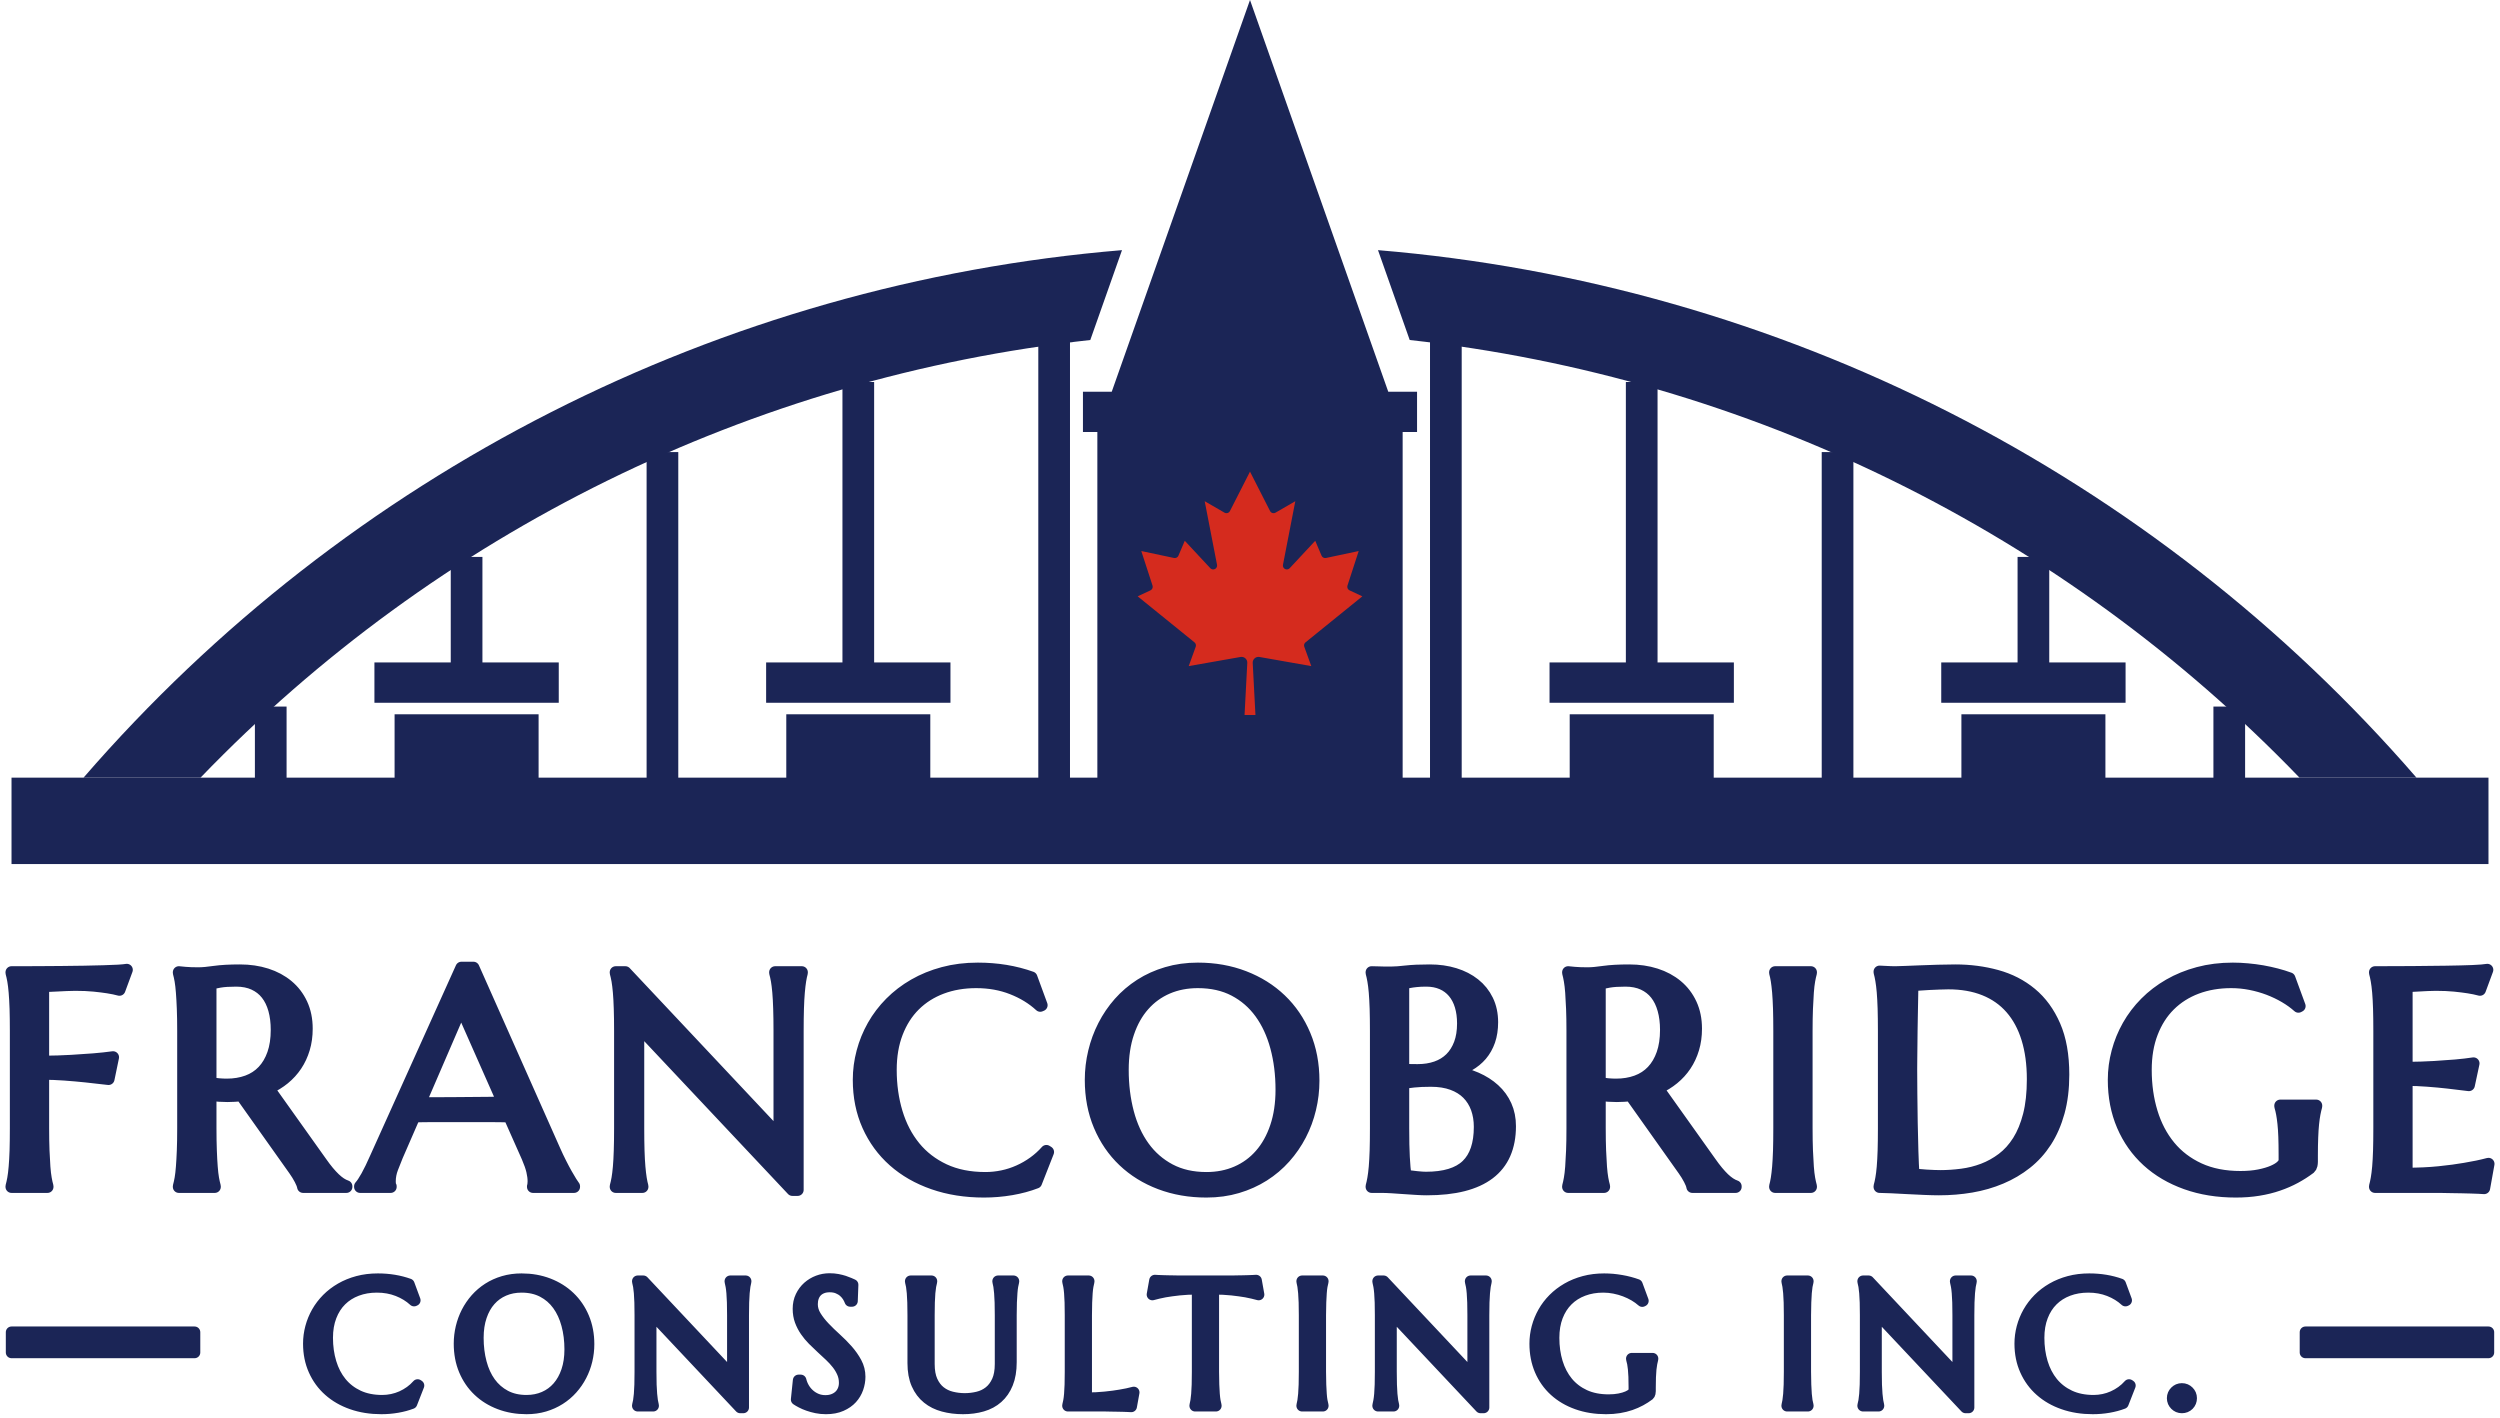
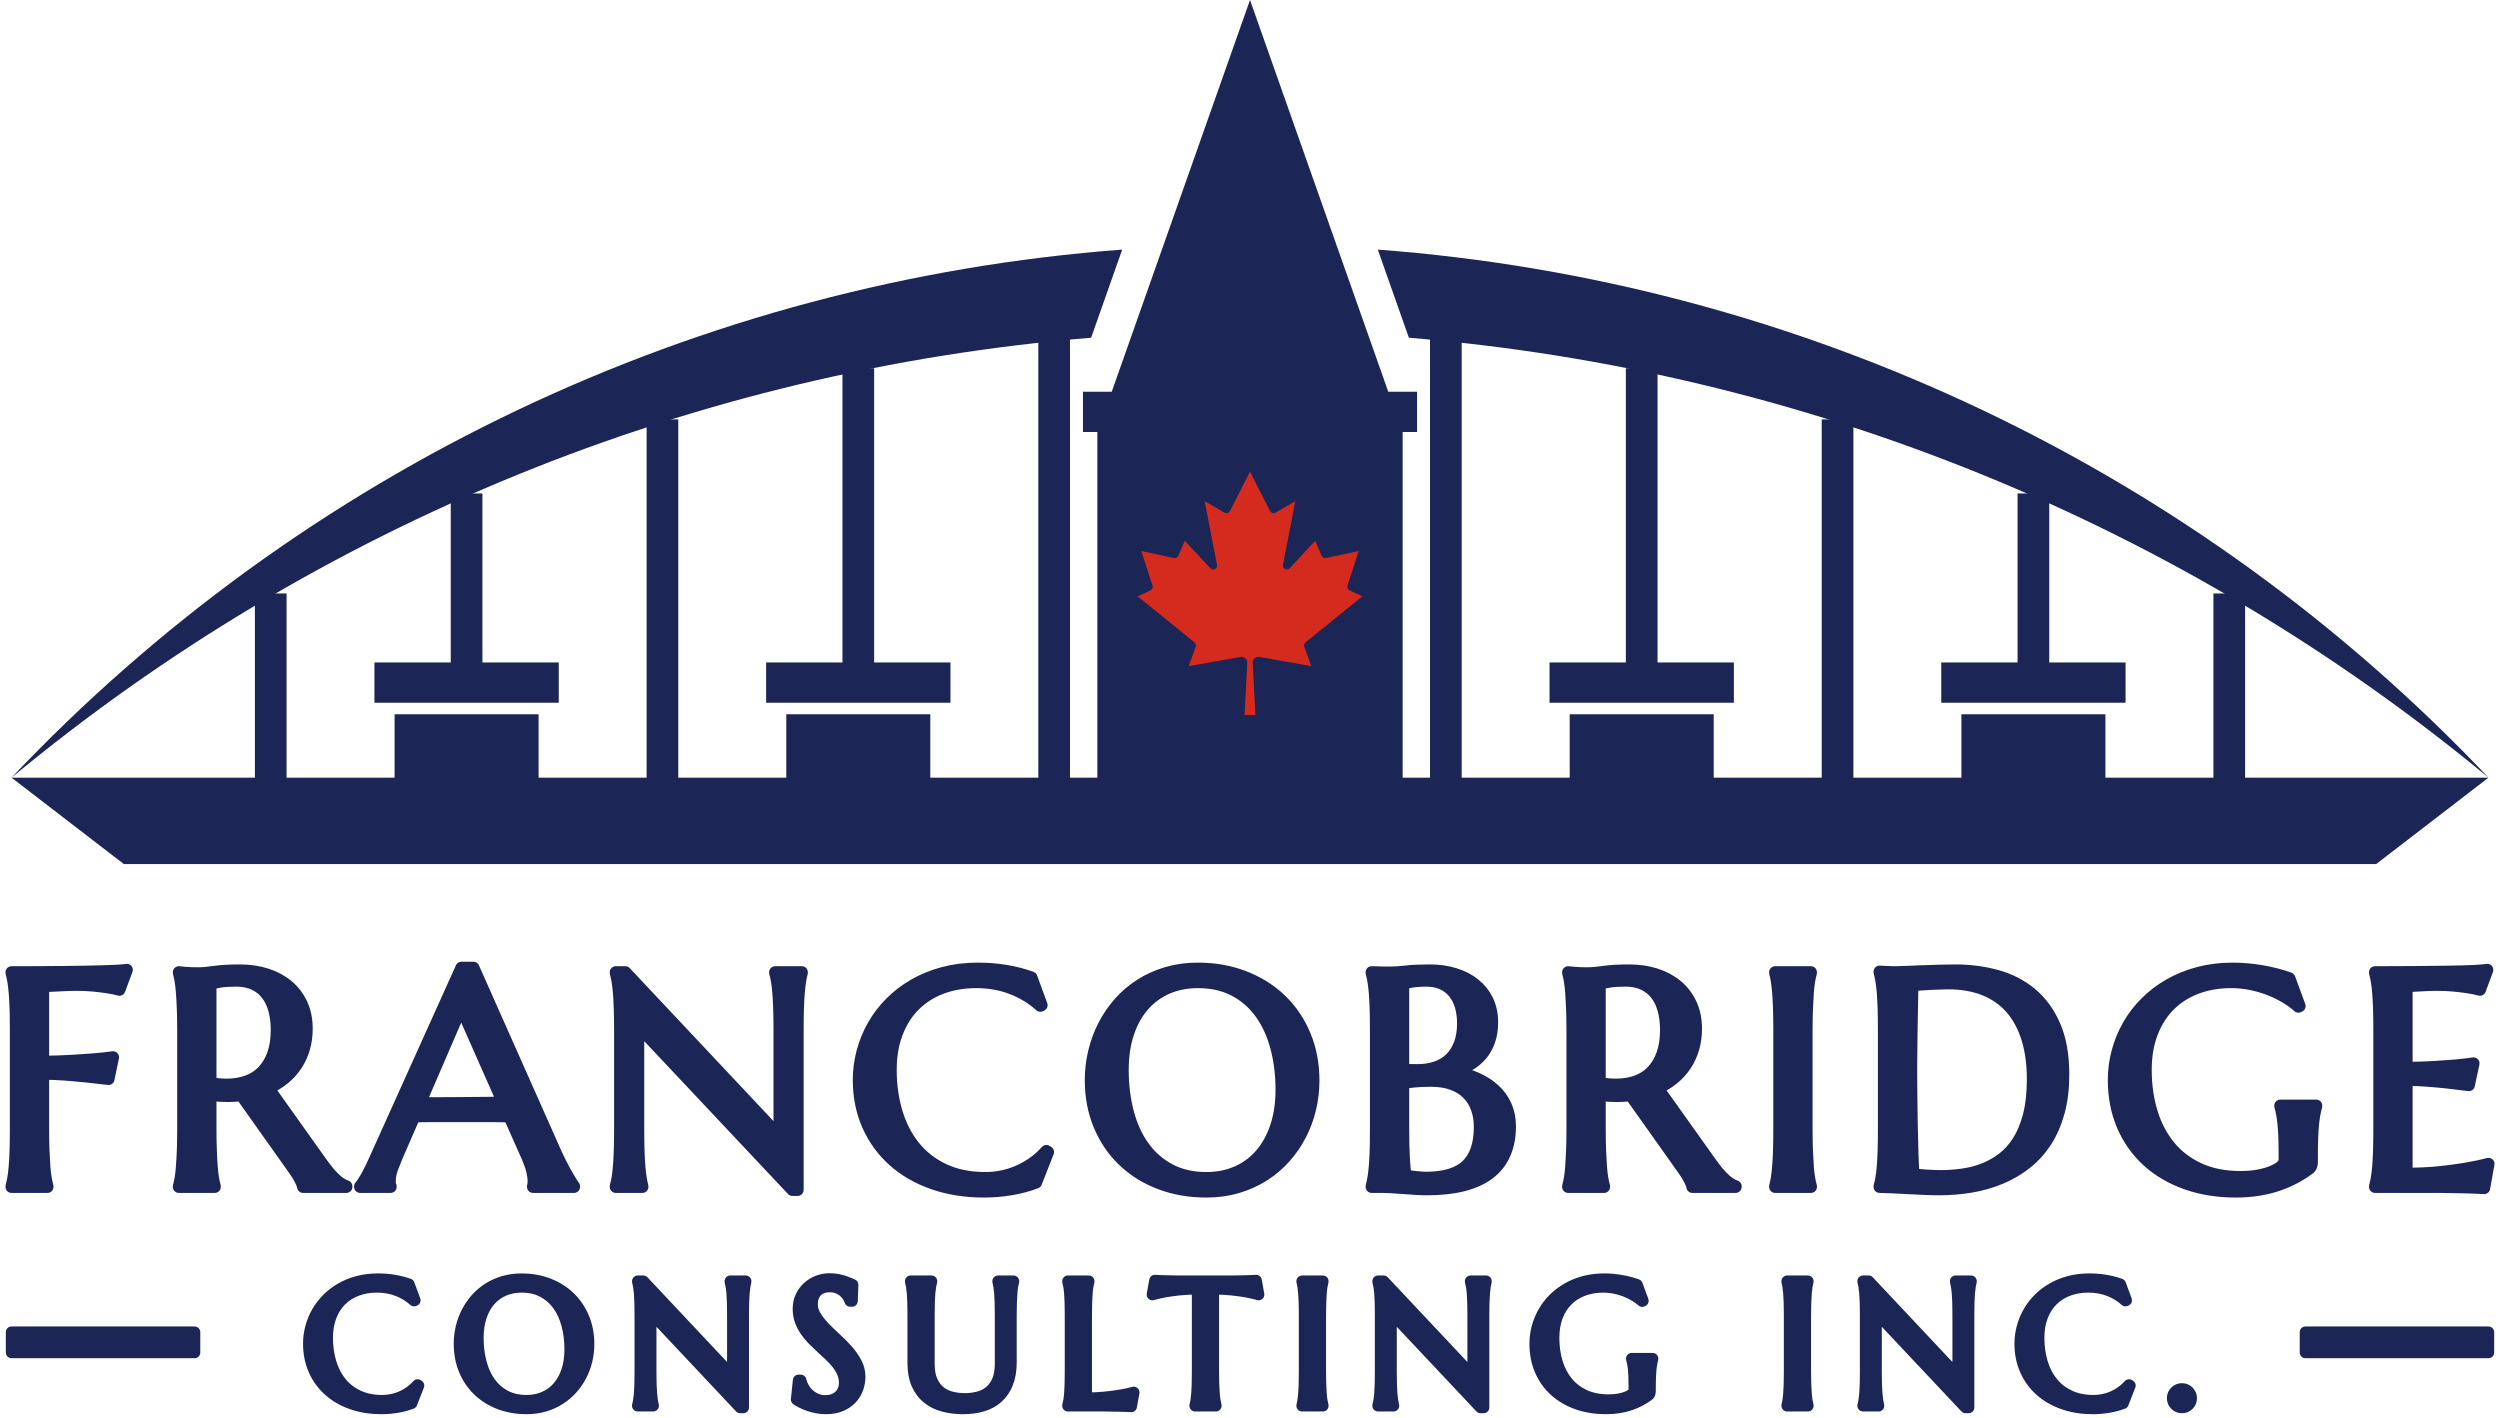
<svg xmlns="http://www.w3.org/2000/svg" viewBox="66 150 868 492.09" width="868" height="492.09" role="img" aria-label="FrancoBridge Consulting Inc.">
-   <path fill="#1B2556" d="M905 420A535.81 535.81 0 0 0 544.44 236.85L555.45 268.05A505.81 505.81 0 0 1 864.38 420ZM95 420A535.81 535.81 0 0 1 455.56 236.85L444.55 268.05A505.81 505.81 0 0 0 135.62 420Z" />
-   <path fill="#1B2556" d="M426.5 268.59H437.5V420.5H426.5ZM562.5 268.59H573.5V420.5H562.5ZM358.5 282.63H369.5V380.5H358.5ZM630.5 282.63H641.5V380.5H630.5ZM290.5 306.96H301.5V420.5H290.5ZM698.5 306.96H709.5V420.5H698.5ZM222.5 343.36H233.5V380.5H222.5ZM766.5 343.36H777.5V380.5H766.5ZM154.5 395.32H165.5V420.5H154.5ZM834.5 395.32H845.5V420.5H834.5ZM70 420H930V450H70ZM339 398H389V420.5H339ZM332 380H396V394H332ZM611 398H661V420.5H611ZM604 380H668V394H604ZM203 398H253V420.5H203ZM196 380H260V394H196ZM747 398H797V420.5H747ZM740 380H804V394H740Z" />
+   <path fill="#1B2556" d="M930 420A592.23 592.23 0 0 0 544.37 236.66L555.17 267.26A673.95 673.95 0 0 1 930 420ZM70 420A592.23 592.23 0 0 1 455.63 236.66L444.83 267.26A673.95 673.95 0 0 0 70 420Z" />
+   <path fill="#1B2556" d="M426.5 267.44H437.5V420.5H426.5ZM562.5 267.44H573.5V420.5H562.5ZM358.5 277.86H369.5V380.5H358.5ZM630.5 277.86H641.5V380.5H630.5ZM290.5 295.62H301.5V420.5H290.5ZM698.5 295.62H709.5V420.5H698.5ZM222.5 321.33H233.5V380.5H222.5ZM766.5 321.33H777.5V380.5H766.5ZM154.5 356.05H165.5V420.5H154.5ZM834.5 356.05H845.5V420.5H834.5ZM70 420H930L891 450H109ZM339 398H389V420.5H339ZM332 380H396V394H332ZM611 398H661V420.5H611ZM604 380H668V394H604ZM203 398H253V420.5H203ZM196 380H260V394H196ZM747 398H797V420.5H747ZM740 380H804V394H740Z" />
  <path fill="#1B2556" d="M447 420.5V300H442V286H452L500 150L548 286H558V300H553V420.5Z" />
  <path fill="#D52B1E" d="M498.11 398.25L499.06 380.15A1.99 1.99 0 0 0 496.73 378.1L478.72 381.27L481.15 374.56A1.36 1.36 0 0 0 480.73 373.03L461 357.05L465.45 354.97A1.36 1.36 0 0 0 466.16 353.32L462.26 341.32L473.62 343.73A1.36 1.36 0 0 0 475.15 342.94L477.35 337.76L486.22 347.28A1.36 1.36 0 0 0 488.55 346.08L484.27 324.02L491.13 327.99A1.36 1.36 0 0 0 493.04 327.42L500 313.75L506.96 327.42A1.36 1.36 0 0 0 508.87 327.99L515.73 324.02L511.45 346.08A1.36 1.36 0 0 0 513.78 347.28L522.65 337.76L524.85 342.94A1.36 1.36 0 0 0 526.38 343.73L537.74 341.32L533.84 353.32A1.36 1.36 0 0 0 534.55 354.97L539 357.05L519.27 373.03A1.36 1.36 0 0 0 518.85 374.56L521.28 381.27L503.27 378.1A1.99 1.99 0 0 0 500.94 380.15L501.89 398.25Z" />
  <path fill="#1B2556" stroke="#1B2556" stroke-width="4.18" stroke-linejoin="round" d="M80.97 541.77 Q80.97 546.19 81.1 549.49 Q81.23 552.79 81.41 555.18 Q81.59 557.57 81.88 559.18 Q82.16 560.79 82.48 561.88 V562.09 H70 V561.88 Q70.31 560.79 70.6 559.18 Q70.89 557.57 71.09 555.18 Q71.3 552.79 71.41 549.49 Q71.51 546.19 71.51 541.77 V507.93 Q71.51 503.52 71.41 500.22 Q71.3 496.92 71.09 494.5 Q70.89 492.08 70.6 490.47 Q70.31 488.86 70 487.77 V487.56 Q74.32 487.56 78.73 487.54 Q83.15 487.51 87.31 487.48 Q91.47 487.46 95.21 487.38 Q98.95 487.3 101.97 487.22 Q104.98 487.15 107.06 487.02 Q109.14 486.89 110.02 486.73 L107.47 493.64 Q105.76 493.17 103.47 492.81 Q101.5 492.5 98.66 492.21 Q95.83 491.93 92.14 491.93 Q90.89 491.93 89.02 492.01 Q87.15 492.08 85.33 492.19 Q83.26 492.29 80.97 492.39 V518.64 Q86.32 518.59 90.79 518.33 Q95.26 518.07 98.48 517.81 Q102.22 517.5 105.24 517.08 L103.68 524.62 Q99.78 524.15 95.78 523.73 Q92.35 523.37 88.4 523.08 Q84.45 522.8 80.97 522.8 ZM139.07 541.77 Q139.07 546.19 139.2 549.49 Q139.32 552.79 139.51 555.18 Q139.69 557.57 139.97 559.18 Q140.26 560.79 140.57 561.88 V562.09 H128.1 V561.88 Q128.41 560.79 128.7 559.18 Q128.98 557.57 129.16 555.18 Q129.35 552.79 129.48 549.51 Q129.61 546.24 129.61 541.77 V507.93 Q129.61 503.52 129.48 500.22 Q129.35 496.92 129.16 494.53 Q128.98 492.14 128.7 490.5 Q128.41 488.86 128.1 487.77 V487.56 L130.28 487.77 Q131.27 487.87 132.49 487.9 Q133.71 487.93 135.01 487.93 Q137.04 487.93 140.49 487.43 Q143.95 486.94 149.3 486.94 Q154.29 486.94 158.53 488.29 Q162.76 489.64 165.88 492.24 Q169 494.84 170.74 498.61 Q172.48 502.37 172.48 507.16 Q172.48 510.9 171.52 514.09 Q170.56 517.29 168.82 519.89 Q167.08 522.49 164.64 524.49 Q162.19 526.49 159.18 527.84 L177.42 553.46 Q178.77 555.39 179.94 556.79 Q181.11 558.19 182.18 559.21 Q183.24 560.22 184.23 560.87 Q185.22 561.52 186.26 561.88 V562.09 H171.24 Q171.08 561.1 170.22 559.47 Q169.36 557.83 168.22 556.22 L149.82 530.28 Q148.63 530.39 147.43 530.46 Q146.24 530.54 144.99 530.54 Q143.53 530.54 142.05 530.44 Q140.57 530.33 139.07 530.07 ZM139.07 526.02 Q140.47 526.33 141.92 526.46 Q143.38 526.59 144.73 526.59 Q148.63 526.59 151.85 525.42 Q155.07 524.25 157.33 521.86 Q159.59 519.47 160.84 515.91 Q162.09 512.35 162.09 507.57 Q162.09 503.67 161.21 500.5 Q160.32 497.33 158.58 495.12 Q156.84 492.91 154.19 491.69 Q151.54 490.47 148 490.47 Q144.42 490.47 142.29 490.84 Q140.16 491.2 139.07 491.62 ZM251.06 562.09 V561.88 Q251.16 561.62 251.21 561.1 Q251.27 560.58 251.27 560.17 Q251.27 558.56 250.82 556.61 Q250.38 554.66 249.13 551.75 L242.85 537.61 Q239.94 537.51 235.1 537.51 Q230.27 537.51 224.66 537.51 Q220.55 537.51 216.73 537.51 Q212.91 537.51 209.84 537.61 L203.87 551.33 Q203.09 553.25 202.2 555.54 Q201.32 557.83 201.32 560.17 Q201.32 560.84 201.42 561.28 Q201.53 561.73 201.63 561.88 V562.09 H191.03 V561.88 Q191.96 560.89 193.37 558.37 Q194.77 555.85 196.43 552.06 L226.21 486 H230.37 L258.59 549.51 Q259.58 551.75 260.65 553.85 Q261.71 555.96 262.65 557.62 Q263.58 559.28 264.31 560.43 Q265.04 561.57 265.3 561.88 V562.09 ZM217.38 533.04 Q220.39 533.04 223.56 533.01 Q226.73 532.99 229.77 532.96 Q232.81 532.93 235.62 532.91 Q238.43 532.88 240.71 532.83 L226.11 499.83 L211.77 533.04 ZM283.12 487.56 336.65 544.52 V507.93 Q336.65 503.52 336.54 500.22 Q336.44 496.92 336.23 494.5 Q336.02 492.08 335.74 490.47 Q335.45 488.86 335.14 487.77 V487.56 H344.39 V487.77 Q344.08 488.86 343.82 490.47 Q343.56 492.08 343.35 494.5 Q343.14 496.92 343.04 500.22 Q342.94 503.52 342.94 507.93 V563.13 H341.12 L287.59 506.22 V541.77 Q287.59 546.19 287.69 549.49 Q287.79 552.79 288 555.18 Q288.21 557.57 288.47 559.18 Q288.73 560.79 289.04 561.88 V562.09 H279.79 V561.88 Q280.1 560.79 280.39 559.18 Q280.67 557.57 280.88 555.18 Q281.09 552.79 281.19 549.49 Q281.3 546.19 281.3 541.77 V507.93 Q281.3 503.52 281.19 500.22 Q281.09 496.92 280.88 494.5 Q280.67 492.08 280.39 490.47 Q280.1 488.86 279.79 487.77 V487.56 ZM427.64 499 427.18 499.2 Q423.12 495.46 417.43 493.23 Q411.74 490.99 404.93 490.99 Q398.38 490.99 392.93 493.04 Q387.47 495.1 383.54 499 Q379.62 502.89 377.44 508.56 Q375.25 514.22 375.25 521.45 Q375.25 529.4 377.33 536.29 Q379.41 543.17 383.52 548.21 Q387.62 553.25 393.78 556.14 Q399.94 559.02 408.15 559.02 Q411.12 559.02 414.08 558.4 Q417.04 557.78 419.77 556.55 Q422.5 555.33 424.91 553.59 Q427.33 551.85 429.31 549.62 L429.88 549.98 L425.72 560.58 Q421.82 562.09 417.12 562.9 Q412.42 563.7 407.63 563.7 Q398.02 563.7 390.04 560.92 Q382.06 558.14 376.32 553.05 Q370.58 547.95 367.38 540.81 Q364.18 533.66 364.18 524.93 Q364.18 519.99 365.46 515.21 Q366.73 510.43 369.17 506.12 Q371.62 501.8 375.2 498.19 Q378.79 494.58 383.39 491.93 Q387.99 489.28 393.52 487.8 Q399.06 486.31 405.5 486.31 Q415.53 486.31 424.11 489.38 ZM481.89 486.31 Q490.57 486.31 497.93 489.15 Q505.28 491.98 510.63 497.1 Q515.99 502.22 519 509.39 Q522.02 516.56 522.02 525.24 Q522.02 530.18 520.87 534.96 Q519.73 539.74 517.52 544 Q515.31 548.27 512.09 551.88 Q508.87 555.49 504.74 558.11 Q500.6 560.74 495.61 562.22 Q490.63 563.7 484.86 563.7 Q476.18 563.7 468.82 560.92 Q461.47 558.14 456.12 553.05 Q450.76 547.95 447.75 540.81 Q444.73 533.66 444.73 524.93 Q444.73 519.99 445.88 515.21 Q447.02 510.43 449.23 506.12 Q451.44 501.8 454.63 498.19 Q457.83 494.58 461.96 491.93 Q466.09 489.28 471.11 487.8 Q476.12 486.31 481.89 486.31 ZM484.86 559.02 Q490.63 559.02 495.41 556.94 Q500.19 554.87 503.64 550.92 Q507.1 546.97 509.02 541.28 Q510.95 535.58 510.95 528.36 Q510.95 520.36 509.1 513.52 Q507.26 506.69 503.62 501.67 Q499.98 496.66 494.55 493.82 Q489.12 490.99 481.89 490.99 Q476.12 490.99 471.34 493.04 Q466.56 495.1 463.11 499 Q459.65 502.89 457.73 508.56 Q455.8 514.22 455.8 521.45 Q455.8 529.4 457.62 536.29 Q459.44 543.17 463.08 548.21 Q466.72 553.25 472.17 556.14 Q477.63 559.02 484.86 559.02 ZM543.73 507.93 Q543.73 503.52 543.63 500.22 Q543.52 496.92 543.32 494.5 Q543.11 492.08 542.82 490.47 Q542.54 488.86 542.23 487.77 V487.56 Q543.26 487.61 544.41 487.61 Q545.4 487.67 546.62 487.67 Q547.84 487.67 549.14 487.67 Q551.01 487.67 554.21 487.3 Q557.4 486.94 562.44 486.94 Q567.12 486.94 571.07 488.16 Q575.02 489.38 577.9 491.67 Q580.79 493.95 582.43 497.31 Q584.06 500.66 584.06 504.92 Q584.06 508.51 583.08 511.34 Q582.09 514.17 580.3 516.28 Q578.5 518.38 575.98 519.81 Q573.46 521.24 570.45 522.07 Q574.86 522.75 578.5 524.33 Q582.14 525.92 584.76 528.31 Q587.39 530.7 588.82 533.89 Q590.25 537.09 590.25 540.99 Q590.25 551.96 583.02 557.44 Q575.8 562.92 561.4 562.92 Q559.84 562.92 557.77 562.79 Q555.69 562.66 553.53 562.51 Q551.37 562.35 549.29 562.22 Q547.21 562.09 545.66 562.09 H542.23 V561.88 Q542.54 560.79 542.82 559.18 Q543.11 557.57 543.32 555.18 Q543.52 552.79 543.63 549.49 Q543.73 546.19 543.73 541.77 ZM562.81 525.24 Q559.27 525.24 556.88 525.5 Q554.49 525.76 553.19 526.02 V541.77 Q553.19 547.85 553.4 551.8 Q553.61 555.75 553.97 558.24 Q555.95 558.5 557.92 558.71 Q559.9 558.92 561.09 558.92 Q570.81 558.92 575.31 554.58 Q579.8 550.24 579.8 541.25 Q579.8 537.71 578.74 534.78 Q577.67 531.84 575.57 529.71 Q573.46 527.58 570.26 526.41 Q567.07 525.24 562.81 525.24 ZM553.19 521.34 Q554.65 521.5 555.79 521.53 Q556.93 521.55 558.23 521.55 Q561.77 521.55 564.68 520.54 Q567.59 519.52 569.64 517.5 Q571.69 515.47 572.84 512.43 Q573.98 509.39 573.98 505.34 Q573.98 501.96 573.15 499.2 Q572.32 496.45 570.68 494.5 Q569.04 492.55 566.65 491.51 Q564.26 490.47 561.2 490.47 Q559.22 490.47 557.74 490.63 Q556.26 490.78 555.22 490.99 Q554.02 491.2 553.19 491.51 ZM621.42 541.77 Q621.42 546.19 621.55 549.49 Q621.68 552.79 621.86 555.18 Q622.05 557.57 622.33 559.18 Q622.62 560.79 622.93 561.88 V562.09 H610.46 V561.88 Q610.77 560.79 611.05 559.18 Q611.34 557.57 611.52 555.18 Q611.7 552.79 611.83 549.51 Q611.96 546.24 611.96 541.77 V507.93 Q611.96 503.52 611.83 500.22 Q611.7 496.92 611.52 494.53 Q611.34 492.14 611.05 490.5 Q610.77 488.86 610.46 487.77 V487.56 L612.64 487.77 Q613.63 487.87 614.85 487.9 Q616.07 487.93 617.37 487.93 Q619.4 487.93 622.85 487.43 Q626.31 486.94 631.66 486.94 Q636.65 486.94 640.89 488.29 Q645.12 489.64 648.24 492.24 Q651.36 494.84 653.1 498.61 Q654.84 502.37 654.84 507.16 Q654.84 510.9 653.88 514.09 Q652.92 517.29 651.18 519.89 Q649.44 522.49 646.99 524.49 Q644.55 526.49 641.54 527.84 L659.78 553.46 Q661.13 555.39 662.3 556.79 Q663.47 558.19 664.53 559.21 Q665.6 560.22 666.59 560.87 Q667.57 561.52 668.61 561.88 V562.09 H653.59 Q653.44 561.1 652.58 559.47 Q651.72 557.83 650.58 556.22 L632.18 530.28 Q630.99 530.39 629.79 530.46 Q628.6 530.54 627.35 530.54 Q625.89 530.54 624.41 530.44 Q622.93 530.33 621.42 530.07 ZM621.42 526.02 Q622.83 526.33 624.28 526.46 Q625.74 526.59 627.09 526.59 Q630.99 526.59 634.21 525.42 Q637.43 524.25 639.69 521.86 Q641.95 519.47 643.2 515.91 Q644.45 512.35 644.45 507.57 Q644.45 503.67 643.56 500.5 Q642.68 497.33 640.94 495.12 Q639.2 492.91 636.55 491.69 Q633.9 490.47 630.36 490.47 Q626.78 490.47 624.65 490.84 Q622.51 491.2 621.42 491.62 ZM682.33 561.88 Q682.64 560.79 682.9 559.18 Q683.16 557.57 683.37 555.18 Q683.57 552.79 683.68 549.49 Q683.78 546.19 683.78 541.77 V507.93 Q683.78 503.52 683.68 500.22 Q683.57 496.92 683.37 494.5 Q683.16 492.08 682.9 490.47 Q682.64 488.86 682.33 487.77 V487.56 H694.75 V487.77 Q694.44 488.86 694.15 490.47 Q693.86 492.08 693.68 494.5 Q693.5 496.92 693.37 500.22 Q693.24 503.52 693.24 507.93 V541.77 Q693.24 546.19 693.37 549.49 Q693.5 552.79 693.68 555.18 Q693.86 557.57 694.15 559.18 Q694.44 560.79 694.75 561.88 V562.09 H682.33 ZM729.98 492.03 Q729.87 497.85 729.77 503.31 Q729.72 505.65 729.69 508.09 Q729.67 510.53 729.64 512.9 Q729.61 515.26 729.59 517.42 Q729.56 519.58 729.56 521.24 Q729.56 524.72 729.61 529.66 Q729.67 534.6 729.74 539.79 Q729.82 544.99 729.98 549.77 Q730.13 554.55 730.34 557.72 Q731.07 557.83 732.29 557.96 Q733.51 558.09 734.86 558.17 Q736.21 558.24 737.51 558.3 Q738.81 558.35 739.7 558.35 Q743.33 558.35 747.15 557.85 Q750.97 557.36 754.53 556.01 Q758.09 554.66 761.24 552.29 Q764.38 549.93 766.75 546.19 Q769.11 542.44 770.46 537.17 Q771.81 531.89 771.81 524.72 Q771.81 516.77 769.89 510.56 Q767.97 504.35 764.25 500.09 Q760.54 495.83 755.05 493.62 Q749.57 491.41 742.45 491.41 Q741.05 491.41 739.28 491.49 Q737.51 491.56 735.77 491.64 Q734.03 491.72 732.5 491.85 Q730.96 491.98 729.98 492.03 ZM718.59 487.35 Q719.79 487.41 720.83 487.46 Q721.71 487.51 722.65 487.54 Q723.58 487.56 724.16 487.56 Q725.14 487.56 727.46 487.46 Q729.77 487.35 732.73 487.25 Q735.69 487.15 738.89 487.04 Q742.09 486.94 744.89 486.94 Q752.43 486.94 759.24 488.81 Q766.05 490.68 771.19 494.94 Q776.34 499.2 779.35 506.12 Q782.37 513.03 782.37 523.11 Q782.37 530.33 780.78 536.1 Q779.19 541.87 776.34 546.29 Q773.48 550.71 769.5 553.85 Q765.53 557 760.72 559.02 Q755.91 561.05 750.45 561.99 Q745 562.92 739.18 562.92 Q737.1 562.92 734.16 562.79 Q731.22 562.66 728.26 562.51 Q725.3 562.35 722.67 562.22 Q720.05 562.09 718.59 562.09 V561.88 Q718.91 560.79 719.19 559.18 Q719.48 557.57 719.69 555.18 Q719.89 552.79 720 549.49 Q720.1 546.19 720.1 541.77 V507.93 Q720.1 503.52 720 500.16 Q719.89 496.81 719.69 494.4 Q719.48 491.98 719.19 490.32 Q718.91 488.65 718.59 487.56 ZM868.68 553.36 Q868.68 553.93 868.55 554.55 Q868.42 555.18 867.96 555.59 Q865.62 557.36 862.89 558.84 Q860.16 560.32 856.99 561.41 Q853.82 562.51 850.15 563.1 Q846.49 563.7 842.28 563.7 Q832.82 563.7 825.03 560.92 Q817.23 558.14 811.64 553.05 Q806.06 547.95 802.99 540.81 Q799.92 533.66 799.92 524.93 Q799.92 519.99 801.2 515.21 Q802.47 510.43 804.91 506.12 Q807.36 501.8 810.94 498.19 Q814.53 494.58 819.13 491.93 Q823.73 489.28 829.26 487.8 Q834.8 486.31 841.24 486.31 Q843.74 486.31 846.33 486.55 Q848.93 486.78 851.48 487.22 Q854.03 487.67 856.39 488.29 Q858.76 488.91 860.89 489.69 L864.42 499.31 L864.01 499.52 Q861.98 497.7 859.33 496.14 Q856.68 494.58 853.66 493.43 Q850.65 492.29 847.35 491.64 Q844.05 490.99 840.67 490.99 Q834.12 490.99 828.66 493.04 Q823.21 495.1 819.28 499 Q815.36 502.89 813.18 508.56 Q810.99 514.22 810.99 521.45 Q810.99 529.4 813.07 536.21 Q815.15 543.02 819.26 548.01 Q823.36 552.99 829.52 555.83 Q835.68 558.66 843.89 558.66 Q847.53 558.66 850.39 558.09 Q853.25 557.52 855.22 556.66 Q857.2 555.8 858.21 554.79 Q859.22 553.77 859.22 552.94 V550.92 Q859.22 547.28 859.12 544.63 Q859.02 541.98 858.81 540.03 Q858.6 538.08 858.34 536.68 Q858.08 535.27 857.72 534.08 V533.87 H870.19 V534.08 Q869.88 535.17 869.59 536.65 Q869.31 538.13 869.1 540.16 Q868.89 542.18 868.79 544.91 Q868.68 547.64 868.68 551.23 ZM890.61 487.56 Q897.1 487.56 903.52 487.51 Q909.94 487.46 915.29 487.38 Q920.65 487.3 924.44 487.15 Q928.23 486.99 929.59 486.73 L927.04 493.64 Q925.32 493.17 923.04 492.81 Q921.06 492.5 918.23 492.21 Q915.4 491.93 911.71 491.93 Q910.46 491.93 908.72 492.01 Q906.98 492.08 905.37 492.19 Q903.5 492.29 901.57 492.39 V520.77 Q906.93 520.72 911.24 520.46 Q915.55 520.2 918.57 519.94 Q922.1 519.63 924.8 519.21 L923.19 526.75 Q919.61 526.28 915.87 525.87 Q912.64 525.5 908.85 525.22 Q905.06 524.93 901.57 524.93 V557.52 Q907.71 557.52 912.85 557 Q918 556.48 921.84 555.8 Q926.31 555.07 930 554.09 L928.49 562.51 Q927.87 562.45 926.62 562.4 Q925.38 562.35 923.84 562.3 Q922.31 562.25 920.62 562.22 Q918.93 562.19 917.42 562.17 Q915.92 562.14 914.75 562.12 Q913.58 562.09 913.06 562.09 H890.61 V561.88 Q890.92 560.79 891.2 559.18 Q891.49 557.57 891.7 555.18 Q891.91 552.79 892.01 549.49 Q892.11 546.19 892.11 541.77 V507.93 Q892.11 503.52 892.01 500.22 Q891.91 496.92 891.7 494.5 Q891.49 492.08 891.2 490.47 Q890.92 488.86 890.61 487.77 V487.56 Z" />
  <path fill="#1B2556" stroke="#1B2556" stroke-width="3.96" stroke-linejoin="round" d="M70 612.54H133.56V619.59H70ZM866.44 612.54H930V619.59H866.44ZM210.04 601.47 209.76 601.59 Q207.41 599.42 204.11 598.12 Q200.8 596.82 196.85 596.82 Q193.05 596.82 189.89 598.02 Q186.72 599.21 184.44 601.47 Q182.16 603.73 180.9 607.02 Q179.63 610.31 179.63 614.5 Q179.63 619.12 180.84 623.11 Q182.04 627.11 184.43 630.04 Q186.81 632.96 190.38 634.64 Q193.96 636.31 198.72 636.31 Q200.44 636.31 202.16 635.95 Q203.88 635.59 205.47 634.88 Q207.05 634.17 208.45 633.16 Q209.85 632.15 211 630.85 L211.33 631.06 L208.92 637.22 Q206.66 638.09 203.93 638.56 Q201.2 639.03 198.42 639.03 Q192.84 639.03 188.21 637.41 Q183.58 635.8 180.25 632.84 Q176.91 629.89 175.06 625.74 Q173.2 621.59 173.2 616.52 Q173.2 613.66 173.94 610.88 Q174.68 608.11 176.1 605.6 Q177.52 603.1 179.6 601 Q181.68 598.91 184.35 597.37 Q187.02 595.83 190.23 594.97 Q193.44 594.11 197.19 594.11 Q203.01 594.11 207.98 595.89 ZM247.08 594.11 Q252.12 594.11 256.39 595.75 Q260.66 597.4 263.76 600.37 Q266.87 603.34 268.62 607.5 Q270.37 611.67 270.37 616.7 Q270.37 619.57 269.71 622.34 Q269.04 625.12 267.76 627.59 Q266.48 630.07 264.61 632.16 Q262.74 634.26 260.34 635.78 Q257.94 637.31 255.05 638.17 Q252.15 639.03 248.8 639.03 Q243.77 639.03 239.5 637.41 Q235.23 635.8 232.12 632.84 Q229.01 629.89 227.26 625.74 Q225.52 621.59 225.52 616.52 Q225.52 613.66 226.18 610.88 Q226.84 608.11 228.12 605.6 Q229.41 603.1 231.26 601 Q233.12 598.91 235.51 597.37 Q237.91 595.83 240.82 594.97 Q243.73 594.11 247.08 594.11 ZM248.8 636.31 Q252.15 636.31 254.93 635.1 Q257.7 633.9 259.71 631.6 Q261.71 629.31 262.83 626.01 Q263.95 622.71 263.95 618.51 Q263.95 613.87 262.87 609.9 Q261.8 605.93 259.69 603.02 Q257.58 600.11 254.43 598.47 Q251.28 596.82 247.08 596.82 Q243.73 596.82 240.96 598.02 Q238.18 599.21 236.18 601.47 Q234.17 603.73 233.06 607.02 Q231.94 610.31 231.94 614.5 Q231.94 619.12 233 623.11 Q234.05 627.11 236.16 630.04 Q238.28 632.96 241.44 634.64 Q244.61 636.31 248.8 636.31 ZM289.35 594.83 320.42 627.89 V606.66 Q320.42 604.09 320.36 602.18 Q320.3 600.26 320.18 598.86 Q320.06 597.46 319.89 596.52 Q319.73 595.59 319.55 594.95 V594.83 H324.91 V594.95 Q324.73 595.59 324.58 596.52 Q324.43 597.46 324.31 598.86 Q324.19 600.26 324.13 602.18 Q324.07 604.09 324.07 606.66 V638.69 H323.01 L291.94 605.66 V626.3 Q291.94 628.86 292 630.77 Q292.06 632.69 292.19 634.08 Q292.31 635.47 292.46 636.4 Q292.61 637.34 292.79 637.97 V638.09 H287.42 V637.97 Q287.6 637.34 287.77 636.4 Q287.93 635.47 288.05 634.08 Q288.17 632.69 288.23 630.77 Q288.29 628.86 288.29 626.3 V606.66 Q288.29 604.09 288.23 602.18 Q288.17 600.26 288.05 598.86 Q287.93 597.46 287.77 596.52 Q287.6 595.59 287.42 594.95 V594.83 ZM361.84 601.71 H361.18 Q360.94 601.02 360.41 600.14 Q359.88 599.27 359.02 598.5 Q358.16 597.73 356.94 597.22 Q355.72 596.7 354.06 596.7 Q352.58 596.7 351.43 597.16 Q350.29 597.61 349.52 598.42 Q348.75 599.24 348.36 600.35 Q347.97 601.47 347.97 602.83 Q347.97 605 349.19 606.97 Q350.41 608.95 352.25 610.88 Q354.09 612.81 356.23 614.74 Q358.37 616.67 360.21 618.75 Q362.05 620.84 363.27 623.11 Q364.5 625.39 364.5 628.01 Q364.5 629.98 363.82 631.95 Q363.14 633.93 361.72 635.5 Q360.3 637.06 358.07 638.04 Q355.84 639.03 352.76 639.03 Q351.04 639.03 349.49 638.71 Q347.94 638.39 346.62 637.92 Q345.31 637.46 344.27 636.91 Q343.23 636.37 342.57 635.92 L343.26 629.25 H344.01 Q344.35 630.67 345.1 631.95 Q345.85 633.23 346.96 634.21 Q348.06 635.19 349.47 635.78 Q350.89 636.37 352.58 636.37 Q354.12 636.37 355.34 635.9 Q356.56 635.44 357.44 634.61 Q358.31 633.78 358.78 632.63 Q359.25 631.48 359.25 630.13 Q359.25 628.23 358.55 626.61 Q357.86 625 356.73 623.55 Q355.6 622.1 354.16 620.74 Q352.73 619.39 351.22 618.01 Q349.72 616.64 348.28 615.19 Q346.85 613.75 345.72 612.1 Q344.59 610.46 343.89 608.57 Q343.2 606.69 343.2 604.43 Q343.2 602.04 344.12 600.13 Q345.04 598.21 346.56 596.85 Q348.09 595.5 350.02 594.77 Q351.95 594.05 354 594.05 Q355.51 594.05 356.77 594.29 Q358.04 594.53 359.05 594.86 Q360.06 595.19 360.82 595.53 Q361.57 595.86 362.05 596.07 ZM413.37 606.66 Q413.37 604.09 413.31 602.18 Q413.25 600.26 413.13 598.86 Q413.01 597.46 412.86 596.52 Q412.71 595.59 412.52 594.95 V594.83 H417.89 V594.95 Q417.71 595.59 417.55 596.52 Q417.38 597.46 417.28 598.86 Q417.17 600.26 417.09 602.18 Q417.02 604.09 417.02 606.66 V622.95 Q417.02 627.26 415.78 630.31 Q414.55 633.35 412.34 635.3 Q410.14 637.25 407.06 638.14 Q403.99 639.03 400.34 639.03 Q396.69 639.03 393.54 638.18 Q390.38 637.34 388.05 635.45 Q385.71 633.57 384.38 630.56 Q383.05 627.56 383.05 623.25 V606.66 Q383.05 604.09 382.99 602.18 Q382.93 600.26 382.81 598.86 Q382.69 597.46 382.53 596.52 Q382.36 595.59 382.18 594.95 V594.83 H389.42 V594.95 Q389.24 595.59 389.07 596.52 Q388.91 597.46 388.78 598.86 Q388.66 600.26 388.6 602.18 Q388.54 604.09 388.54 606.66 V623.58 Q388.54 627.17 389.61 629.51 Q390.68 631.85 392.43 633.22 Q394.18 634.59 396.42 635.13 Q398.65 635.68 400.97 635.68 Q403.29 635.68 405.53 635.13 Q407.76 634.59 409.49 633.22 Q411.23 631.85 412.3 629.51 Q413.37 627.17 413.37 623.58 ZM443.15 635.44 Q446.71 635.44 449.69 635.13 Q452.68 634.83 454.91 634.44 Q457.51 634.02 459.65 633.44 L458.77 638.33 Q458.41 638.3 457.69 638.27 Q456.96 638.24 456.07 638.21 Q455.18 638.18 454.2 638.17 Q453.22 638.15 452.35 638.14 Q451.47 638.12 450.79 638.11 Q450.12 638.09 449.81 638.09 H436.78 V637.97 Q436.96 637.34 437.13 636.4 Q437.3 635.47 437.42 634.08 Q437.54 632.69 437.6 630.77 Q437.66 628.86 437.66 626.3 V606.66 Q437.66 604.09 437.6 602.18 Q437.54 600.26 437.42 598.86 Q437.3 597.46 437.13 596.52 Q436.96 595.59 436.78 594.95 V594.83 H444.02 V594.95 Q443.84 595.59 443.68 596.52 Q443.51 597.46 443.4 598.86 Q443.3 600.26 443.22 602.18 Q443.15 604.09 443.15 606.66 ZM481.79 597.49 Q478.23 597.49 475.37 597.8 Q472.5 598.12 470.42 598.48 Q468.01 598.94 466.11 599.48 L466.98 594.59 Q467.34 594.62 468.07 594.65 Q468.79 594.68 469.68 594.71 Q470.57 594.74 471.55 594.76 Q472.53 594.77 473.41 594.79 Q474.28 594.8 474.96 594.82 Q475.64 594.83 475.94 594.83 H493.17 Q493.47 594.83 494.15 594.82 Q494.83 594.8 495.7 594.79 Q496.57 594.77 497.56 594.76 Q498.54 594.74 499.43 594.71 Q500.32 594.68 501.04 594.65 Q501.76 594.62 502.13 594.59 L503 599.48 Q501.07 598.94 498.66 598.48 Q496.57 598.12 493.71 597.8 Q490.84 597.49 487.28 597.49 V626.3 Q487.28 628.86 487.36 630.77 Q487.43 632.69 487.54 634.08 Q487.65 635.47 487.81 636.4 Q487.98 637.34 488.16 637.97 V638.09 H480.95 V637.97 Q481.13 637.34 481.28 636.4 Q481.43 635.47 481.55 634.08 Q481.67 632.69 481.73 630.77 Q481.79 628.86 481.79 626.3 ZM518.09 637.97 Q518.27 637.34 518.42 636.4 Q518.57 635.47 518.69 634.08 Q518.81 632.69 518.87 630.77 Q518.93 628.86 518.93 626.3 V606.66 Q518.93 604.09 518.87 602.18 Q518.81 600.26 518.69 598.86 Q518.57 597.46 518.42 596.52 Q518.27 595.59 518.09 594.95 V594.83 H525.3 V594.95 Q525.12 595.59 524.95 596.52 Q524.78 597.46 524.68 598.86 Q524.57 600.26 524.5 602.18 Q524.42 604.09 524.42 606.66 V626.3 Q524.42 628.86 524.5 630.77 Q524.57 632.69 524.68 634.08 Q524.78 635.47 524.95 636.4 Q525.12 637.34 525.3 637.97 V638.09 H518.09 ZM546.39 594.83 577.46 627.89 V606.66 Q577.46 604.09 577.4 602.18 Q577.34 600.26 577.22 598.86 Q577.1 597.46 576.93 596.52 Q576.76 595.59 576.58 594.95 V594.83 H581.95 V594.95 Q581.77 595.59 581.62 596.52 Q581.47 597.46 581.35 598.86 Q581.23 600.26 581.17 602.18 Q581.11 604.09 581.11 606.66 V638.69 H580.05 L548.98 605.66 V626.3 Q548.98 628.86 549.04 630.77 Q549.1 632.69 549.22 634.08 Q549.34 635.47 549.49 636.4 Q549.65 637.34 549.83 637.97 V638.09 H544.46 V637.97 Q544.64 637.34 544.8 636.4 Q544.97 635.47 545.09 634.08 Q545.21 632.69 545.27 630.77 Q545.33 628.86 545.33 626.3 V606.66 Q545.33 604.09 545.27 602.18 Q545.21 600.26 545.09 598.86 Q544.97 597.46 544.8 596.52 Q544.64 595.59 544.46 594.95 V594.83 ZM638.91 633.02 Q638.91 633.35 638.83 633.72 Q638.76 634.08 638.49 634.32 Q637.13 635.34 635.55 636.2 Q633.96 637.06 632.12 637.7 Q630.28 638.33 628.16 638.68 Q626.03 639.03 623.59 639.03 Q618.1 639.03 613.57 637.41 Q609.05 635.8 605.8 632.84 Q602.56 629.89 600.78 625.74 Q599 621.59 599 616.52 Q599 613.66 599.74 610.88 Q600.48 608.11 601.9 605.6 Q603.31 603.1 605.4 601 Q607.48 598.91 610.15 597.37 Q612.82 595.83 616.03 594.97 Q619.24 594.11 622.98 594.11 Q624.43 594.11 625.94 594.24 Q627.45 594.38 628.92 594.64 Q630.4 594.89 631.78 595.26 Q633.15 595.62 634.38 596.07 L636.44 601.65 L636.19 601.77 Q635.02 600.72 633.48 599.81 Q631.94 598.91 630.19 598.24 Q628.44 597.58 626.53 597.2 Q624.61 596.82 622.65 596.82 Q618.85 596.82 615.68 598.02 Q612.51 599.21 610.24 601.47 Q607.96 603.73 606.69 607.02 Q605.43 610.31 605.43 614.5 Q605.43 619.12 606.63 623.07 Q607.84 627.02 610.22 629.92 Q612.61 632.81 616.18 634.46 Q619.75 636.1 624.52 636.1 Q626.63 636.1 628.29 635.77 Q629.95 635.44 631.1 634.94 Q632.24 634.44 632.83 633.85 Q633.42 633.26 633.42 632.78 V631.6 Q633.42 629.49 633.36 627.95 Q633.3 626.42 633.18 625.28 Q633.06 624.15 632.91 623.34 Q632.76 622.52 632.54 621.83 V621.71 H639.78 V621.83 Q639.6 622.46 639.44 623.32 Q639.27 624.18 639.15 625.36 Q639.03 626.54 638.97 628.12 Q638.91 629.7 638.91 631.79 ZM686.49 637.97 Q686.67 637.34 686.82 636.4 Q686.97 635.47 687.09 634.08 Q687.21 632.69 687.27 630.77 Q687.33 628.86 687.33 626.3 V606.66 Q687.33 604.09 687.27 602.18 Q687.21 600.26 687.09 598.86 Q686.97 597.46 686.82 596.52 Q686.67 595.59 686.49 594.95 V594.83 H693.7 V594.95 Q693.52 595.59 693.35 596.52 Q693.19 597.46 693.08 598.86 Q692.98 600.26 692.9 602.18 Q692.82 604.09 692.82 606.66 V626.3 Q692.82 628.86 692.9 630.77 Q692.98 632.69 693.08 634.08 Q693.19 635.47 693.35 636.4 Q693.52 637.34 693.7 637.97 V638.09 H686.49 ZM714.79 594.83 745.86 627.89 V606.66 Q745.86 604.09 745.8 602.18 Q745.74 600.26 745.62 598.86 Q745.5 597.46 745.33 596.52 Q745.17 595.59 744.99 594.95 V594.83 H750.35 V594.95 Q750.17 595.59 750.02 596.52 Q749.87 597.46 749.75 598.86 Q749.63 600.26 749.57 602.18 Q749.51 604.09 749.51 606.66 V638.69 H748.45 L717.38 605.66 V626.3 Q717.38 628.86 717.44 630.77 Q717.5 632.69 717.63 634.08 Q717.75 635.47 717.9 636.4 Q718.05 637.34 718.23 637.97 V638.09 H712.86 V637.97 Q713.04 637.34 713.21 636.4 Q713.37 635.47 713.49 634.08 Q713.61 632.69 713.67 630.77 Q713.73 628.86 713.73 626.3 V606.66 Q713.73 604.09 713.67 602.18 Q713.61 600.26 713.49 598.86 Q713.37 597.46 713.21 596.52 Q713.04 595.59 712.86 594.95 V594.83 ZM804.24 601.47 803.96 601.59 Q801.61 599.42 798.31 598.12 Q795 596.82 791.05 596.82 Q787.25 596.82 784.08 598.02 Q780.92 599.21 778.64 601.47 Q776.36 603.73 775.1 607.02 Q773.83 610.31 773.83 614.5 Q773.83 619.12 775.03 623.11 Q776.24 627.11 778.62 630.04 Q781.01 632.96 784.58 634.64 Q788.16 636.31 792.92 636.31 Q794.64 636.31 796.36 635.95 Q798.08 635.59 799.66 634.88 Q801.25 634.17 802.65 633.16 Q804.05 632.15 805.2 630.85 L805.53 631.06 L803.12 637.22 Q800.86 638.09 798.13 638.56 Q795.4 639.03 792.62 639.03 Q787.04 639.03 782.41 637.41 Q777.78 635.8 774.45 632.84 Q771.11 629.89 769.26 625.74 Q767.4 621.59 767.4 616.52 Q767.4 613.66 768.14 610.88 Q768.88 608.11 770.3 605.6 Q771.72 603.1 773.8 601 Q775.88 598.91 778.55 597.37 Q781.22 595.83 784.43 594.97 Q787.64 594.11 791.38 594.11 Q797.21 594.11 802.18 595.89 ZM820.32 635.44 Q820.32 634.77 820.57 634.18 Q820.83 633.6 821.27 633.16 Q821.71 632.72 822.29 632.46 Q822.88 632.21 823.55 632.21 Q824.24 632.21 824.83 632.46 Q825.42 632.72 825.85 633.16 Q826.29 633.6 826.55 634.18 Q826.8 634.77 826.8 635.44 Q826.8 636.82 825.87 637.76 Q824.93 638.69 823.55 638.69 Q822.88 638.69 822.29 638.44 Q821.71 638.18 821.27 637.74 Q820.83 637.31 820.57 636.72 Q820.32 636.13 820.32 635.44 Z" />
</svg>
